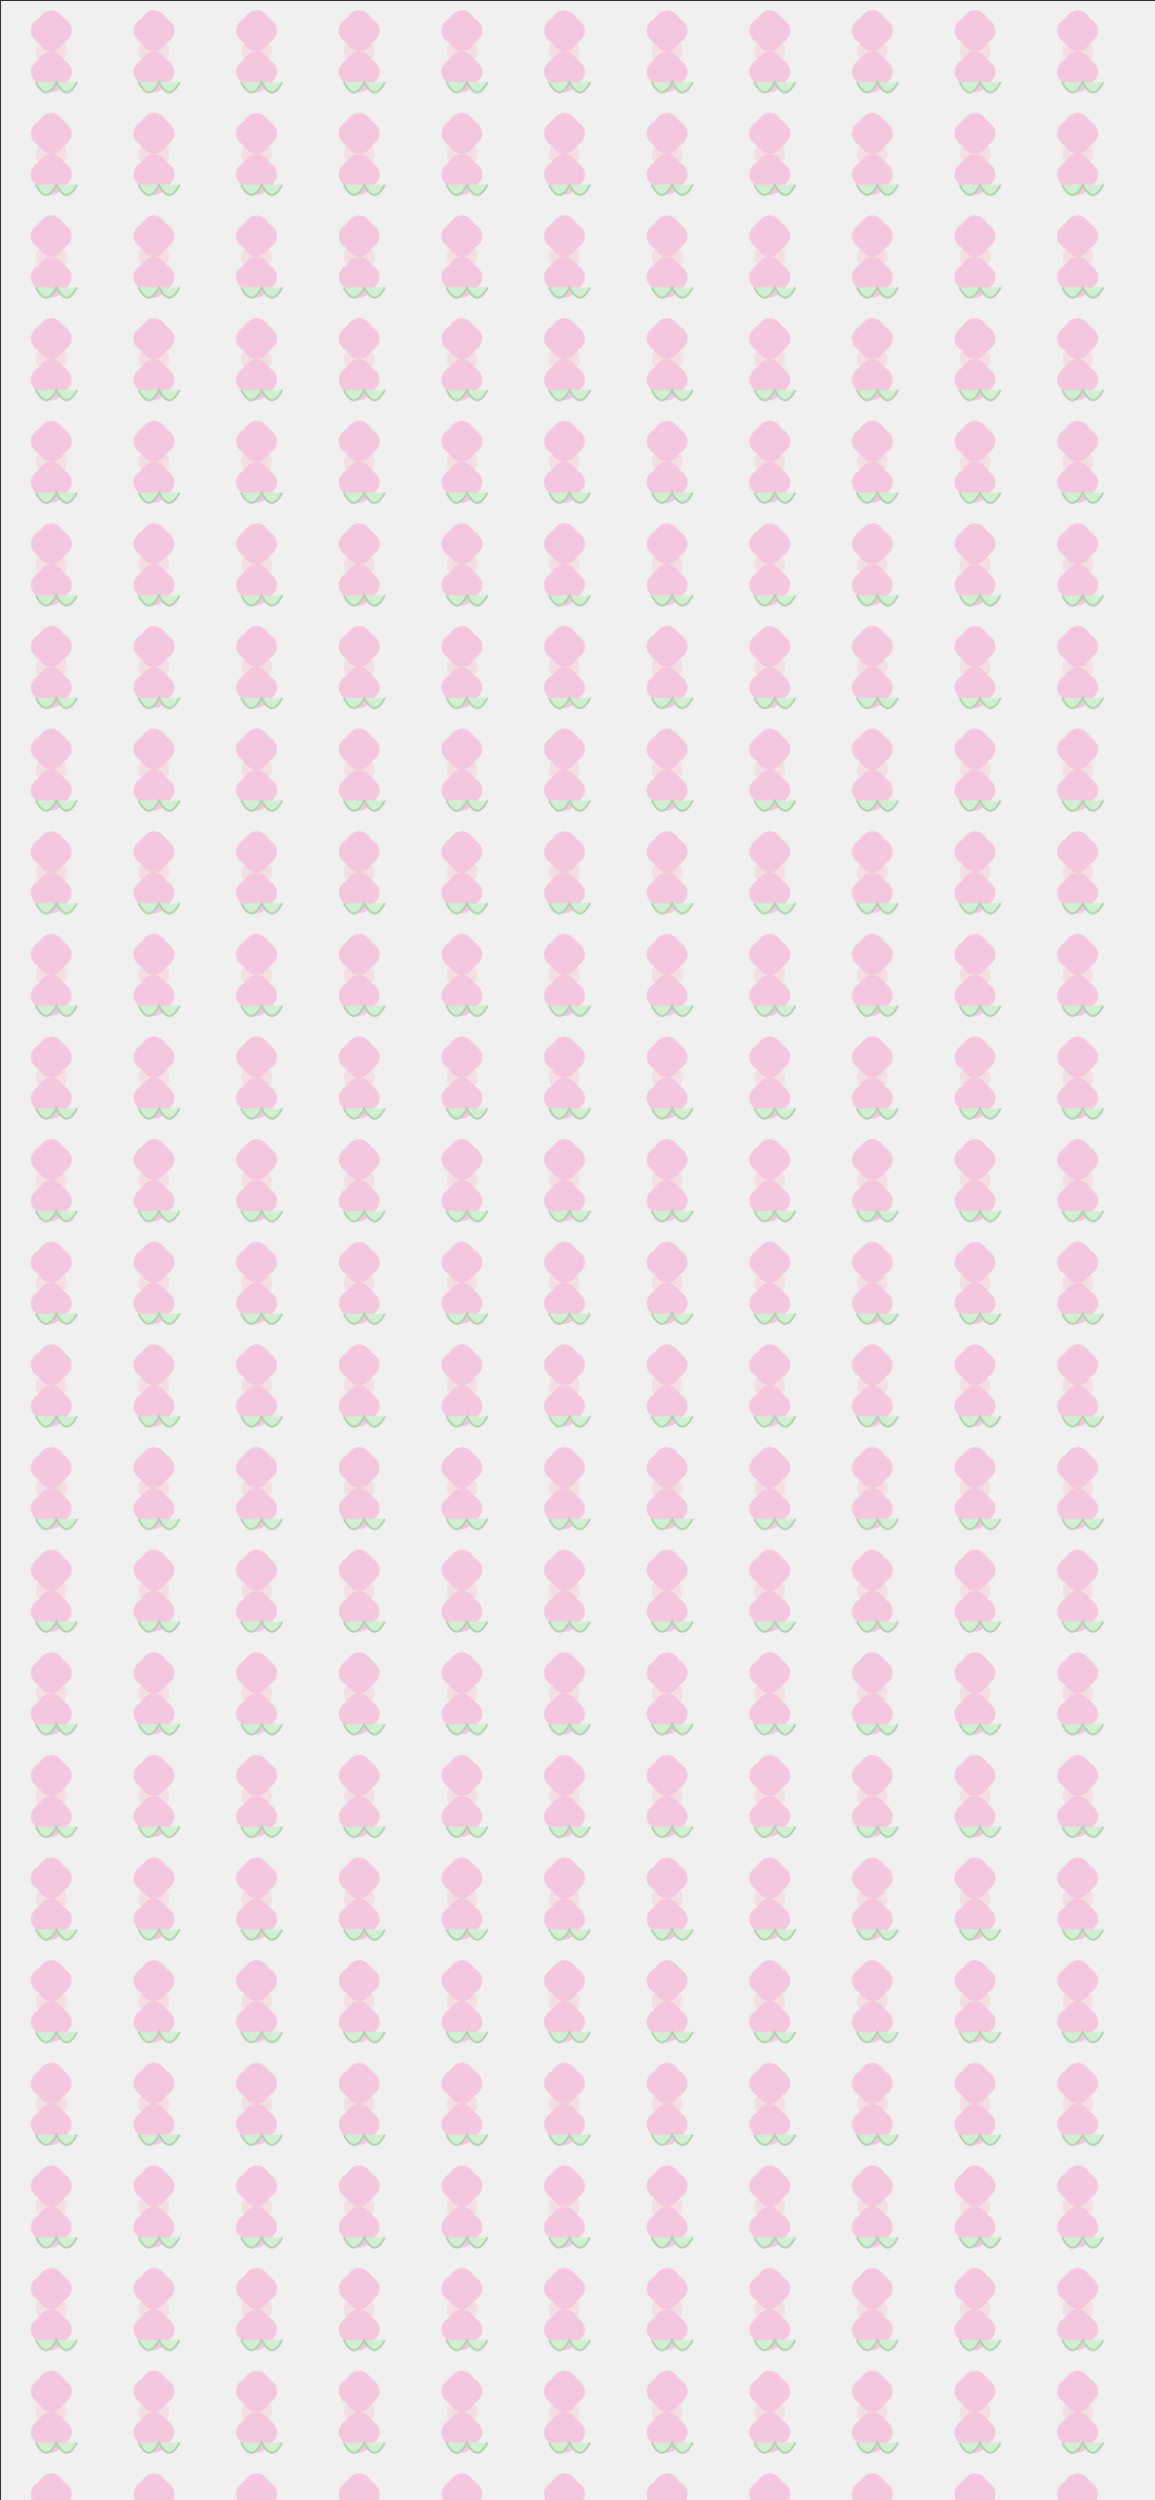
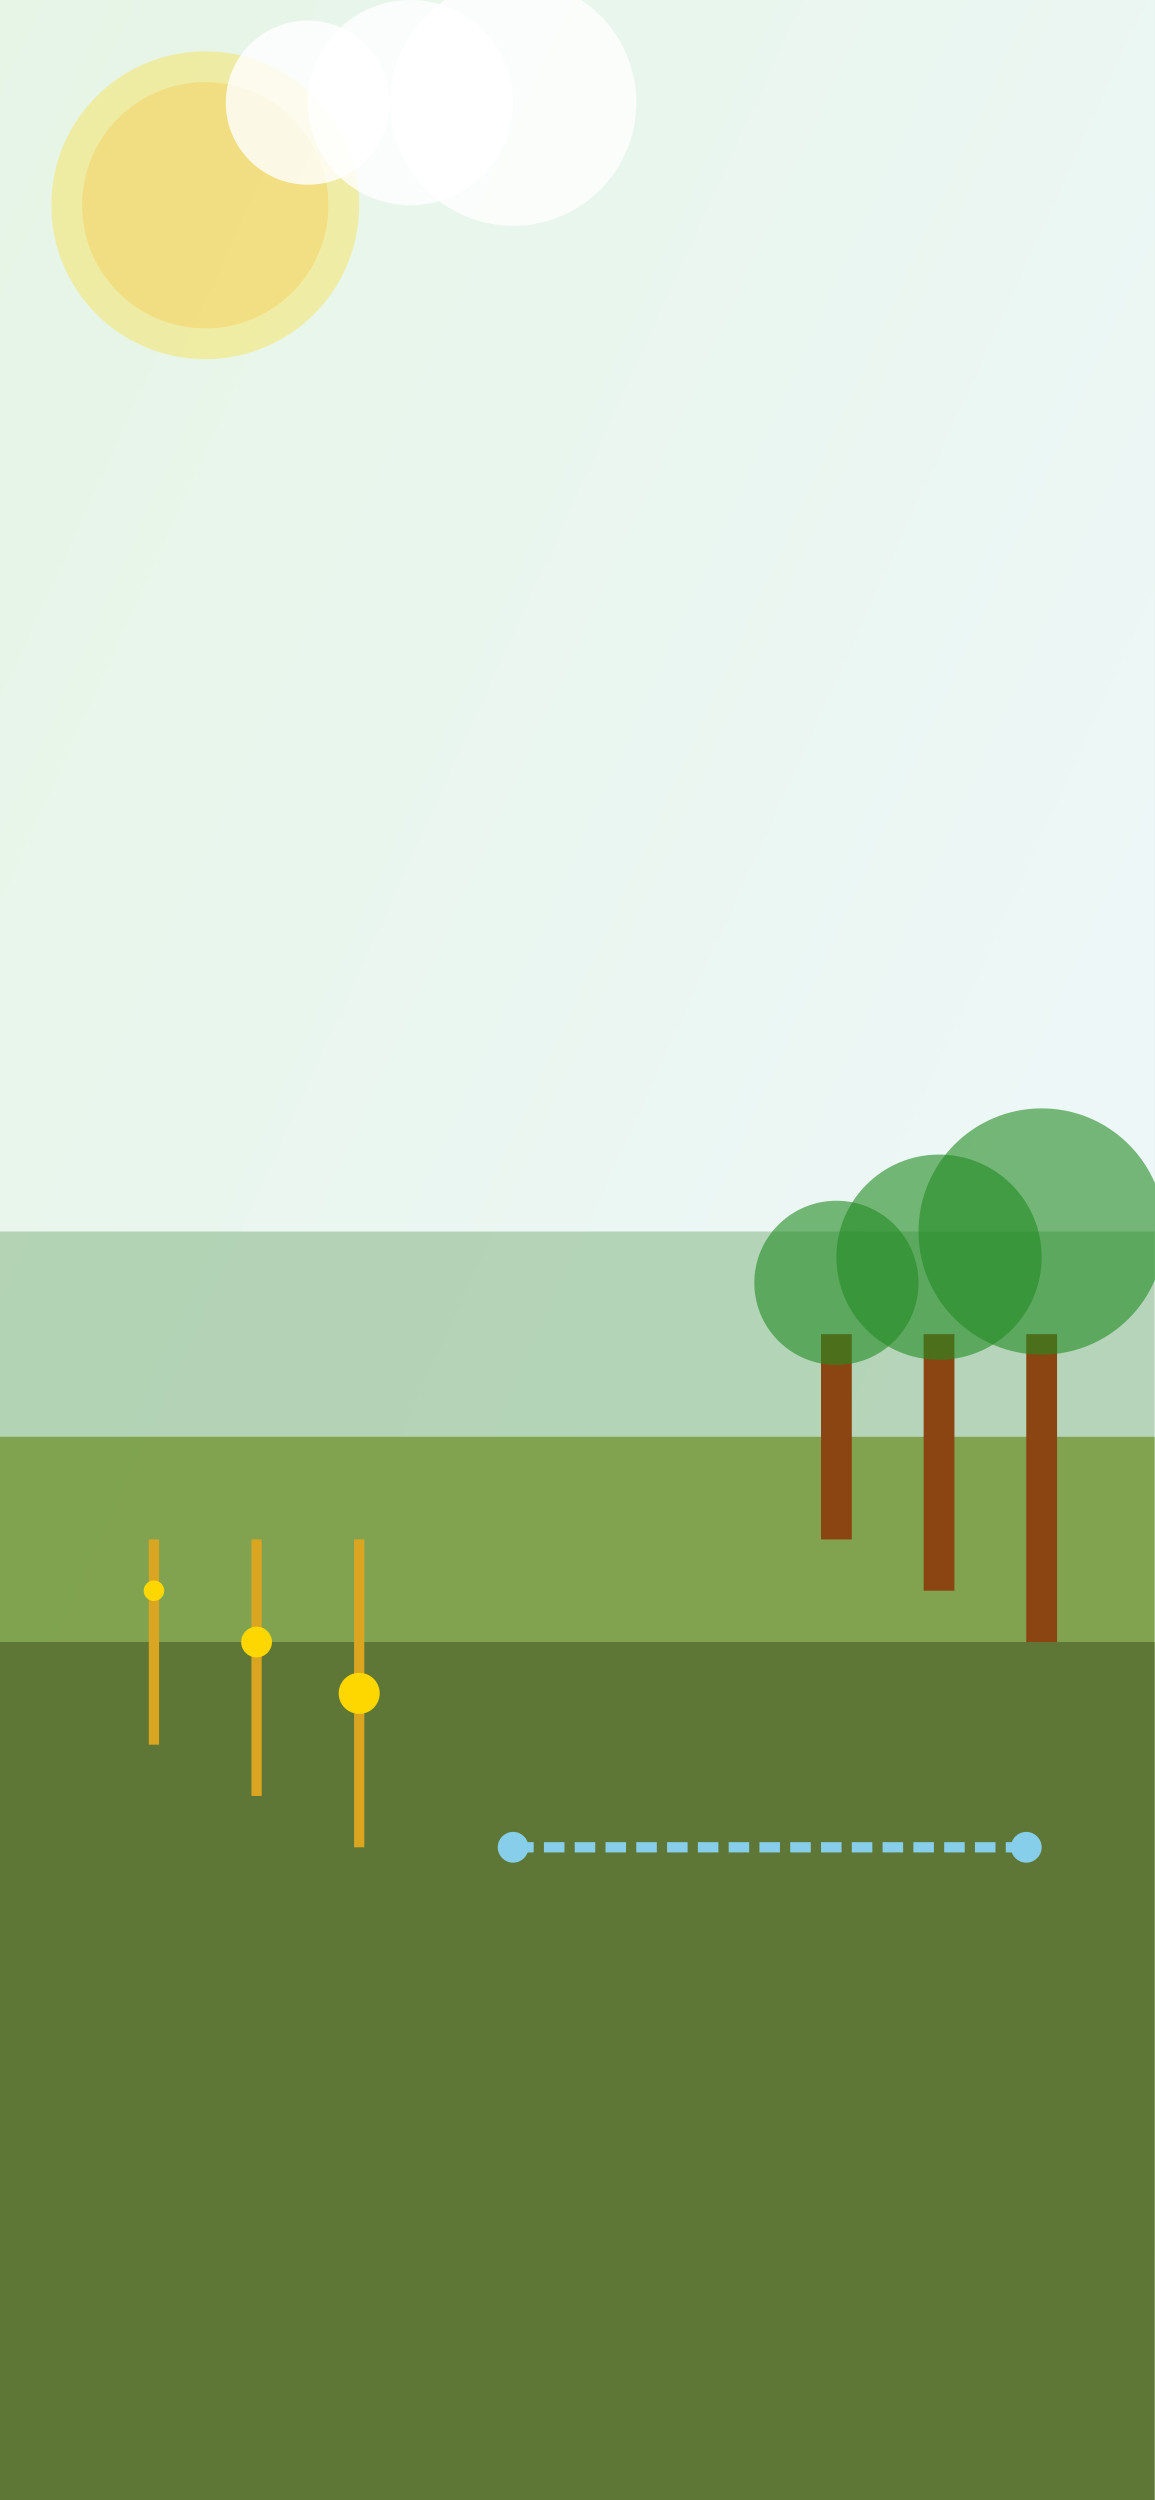
<svg xmlns="http://www.w3.org/2000/svg" width="1125" height="2436" viewBox="0 0 1125 2436" version="1.1" id="svg1">
  <defs>
-     <pattern id="flowerPattern" width="100" height="100" patternUnits="userSpaceOnUse">
-       <circle cx="50" cy="50" r="15" fill="#FFB6C1" />
-       <ellipse cx="50" cy="30" rx="15" ry="20" fill="#FF69B4" transform="rotate(0 50 50)" />
-       <ellipse cx="50" cy="70" rx="15" ry="20" fill="#FF69B4" transform="rotate(0 50 50)" />
-       <ellipse cx="30" cy="50" rx="15" ry="20" fill="#FF69B4" transform="rotate(90 50 50)" />
-       <ellipse cx="70" cy="50" rx="15" ry="20" fill="#FF69B4" transform="rotate(90 50 50)" />
-       <path d="M35 80 Q45 100 55 80 Q65 100 75 80" fill="#90EE90" stroke="#228B22" stroke-width="2" />
-     </pattern>
+     <linearGradient id="backgroundGradient" x1="0" y1="0" x2="1" y2="1">
+       <stop offset="0%" stop-color="#E6F5E6" />
+       <stop offset="100%" stop-color="#F0F8FF" />
+     </linearGradient>
  </defs>
-   <g id="layer2">
-     <rect width="100%" height="100%" fill="url(#flowerPattern)" opacity="0.3" />
-     <rect width="1129.826" height="2444.967" x="0" y="0" fill="none" stroke="#333" stroke-width="2" />
+   <rect width="100%" height="100%" fill="url(#backgroundGradient)" />
+   <circle cx="200" cy="200" r="150" fill="#FFD700" opacity="0.3" />
+   <circle cx="200" cy="200" r="120" fill="#FFA500" opacity="0.2" />
+   <rect x="0" y="1200" width="100%" height="1236" fill="#8FBC8F" opacity="0.6" />
+   <rect x="0" y="1400" width="100%" height="1036" fill="#6B8E23" opacity="0.7" />
+   <rect x="0" y="1600" width="100%" height="836" fill="#556B2F" opacity="0.8" />
+   <g transform="translate(100, 1500)">
+     <line x1="50" y1="0" x2="50" y2="200" stroke="#DAA520" stroke-width="10" />
+     <line x1="150" y1="0" x2="150" y2="250" stroke="#DAA520" stroke-width="10" />
+     <line x1="250" y1="0" x2="250" y2="300" stroke="#DAA520" stroke-width="10" />
+     <circle cx="50" cy="50" r="10" fill="#FFD700" />
+     <circle cx="150" cy="100" r="15" fill="#FFD700" />
+     <circle cx="250" cy="150" r="20" fill="#FFD700" />
  </g>
-   <g id="layer1">
-     <rect id="rect1" width="212.7" height="80.702" x="5.978" y="-98.636" fill="#442178" />
-     <rect id="rect2" width="209.136" height="71.735" x="468.366" y="-89.669" fill="#e9afaf" />
-     <rect id="rect3" width="211.512" height="77.713" x="235.591" y="-95.647" fill="#ff00ff" />
-     <rect id="rect4" width="209.136" height="65.757" x="694.541" y="-83.691" fill="#d40055" />
-     <rect id="rect5" width="207.947" height="59.779" x="926.278" y="-80.702" fill="#ff5555" />
+   <g transform="translate(800, 1300)">
+     <rect x="0" y="0" width="30" height="200" fill="#8B4513" />
+     <rect x="100" y="0" width="30" height="250" fill="#8B4513" />
+     <rect x="200" y="0" width="30" height="300" fill="#8B4513" />
+     <circle cx="15" cy="-50" r="80" fill="#228B22" opacity="0.6" />
+     <circle cx="115" cy="-75" r="100" fill="#228B22" opacity="0.6" />
+     <circle cx="215" cy="-100" r="120" fill="#228B22" opacity="0.6" />
+   </g>
+   <g transform="translate(300, 100)">
+     <circle cx="0" cy="0" r="80" fill="#FFFFFF" opacity="0.8" />
+     <circle cx="100" cy="0" r="100" fill="#FFFFFF" opacity="0.8" />
+     <circle cx="200" cy="0" r="120" fill="#FFFFFF" opacity="0.8" />
+   </g>
+   <g transform="translate(500, 1800)">
+     <line x1="0" y1="0" x2="500" y2="0" stroke="#87CEEB" stroke-width="10" stroke-dasharray="20,10" />
+     <circle cx="0" cy="0" r="15" fill="#87CEEB" />
+     <circle cx="500" cy="0" r="15" fill="#87CEEB" />
  </g>
</svg>
